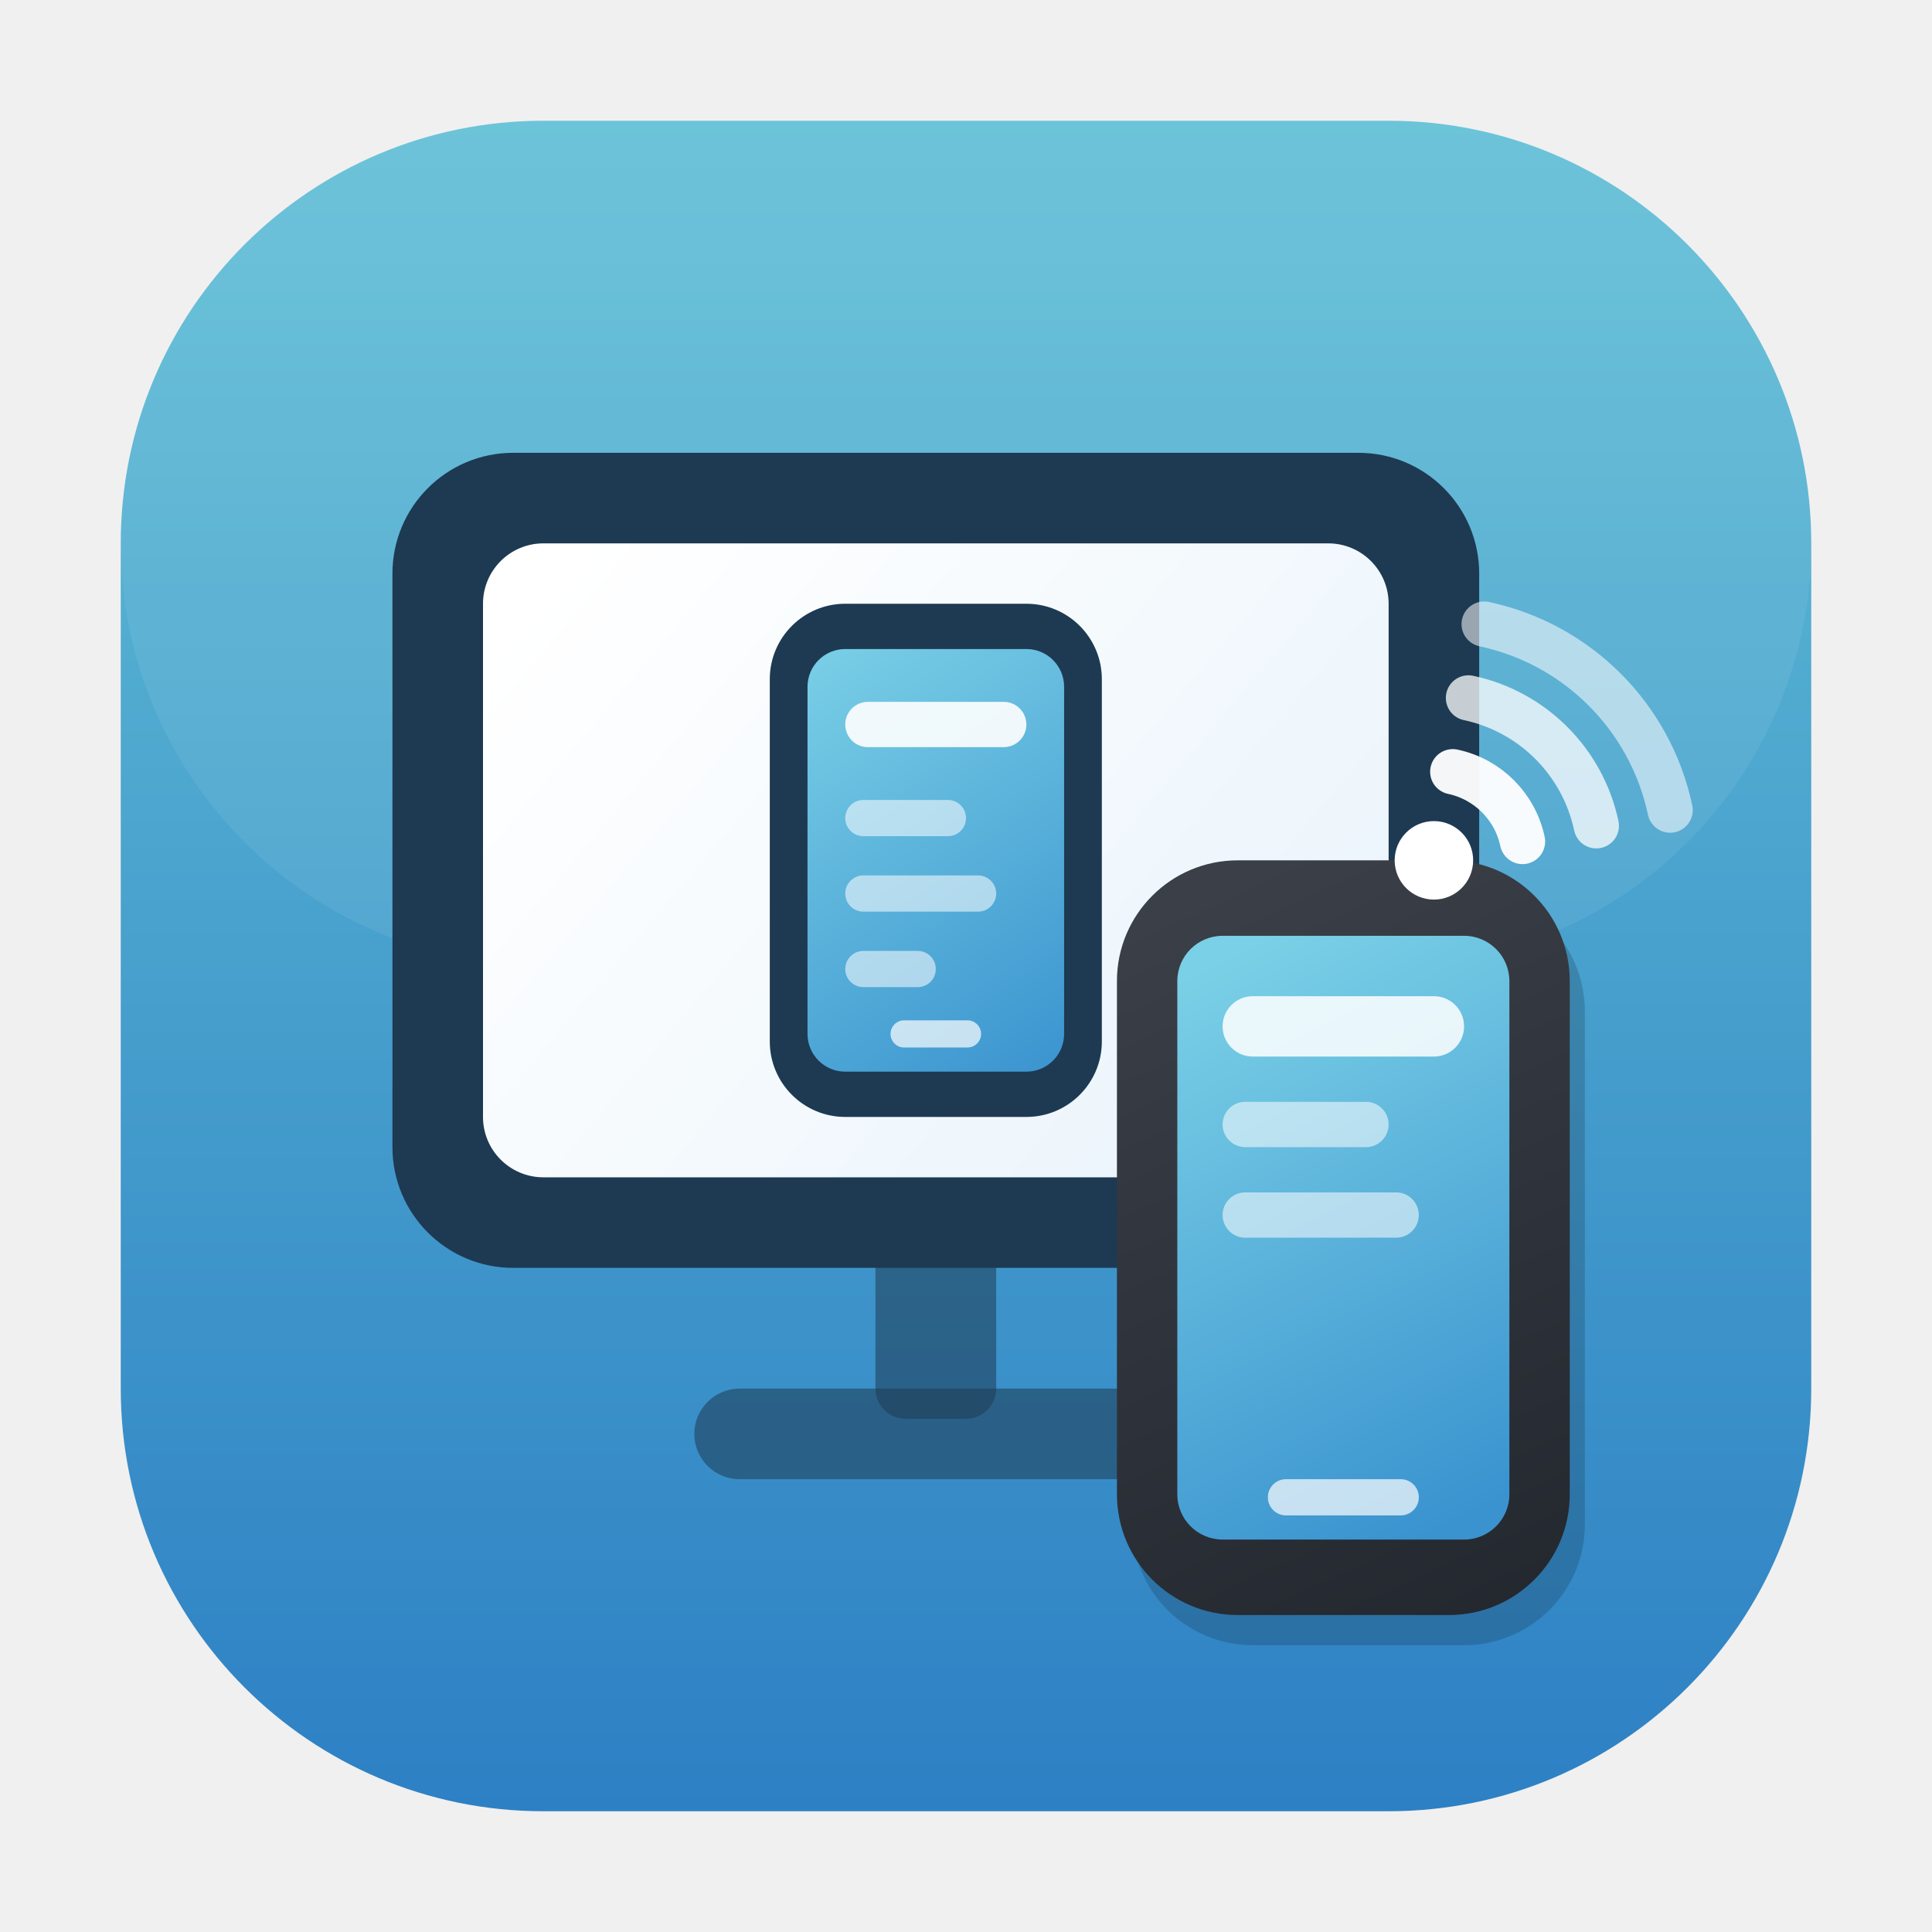
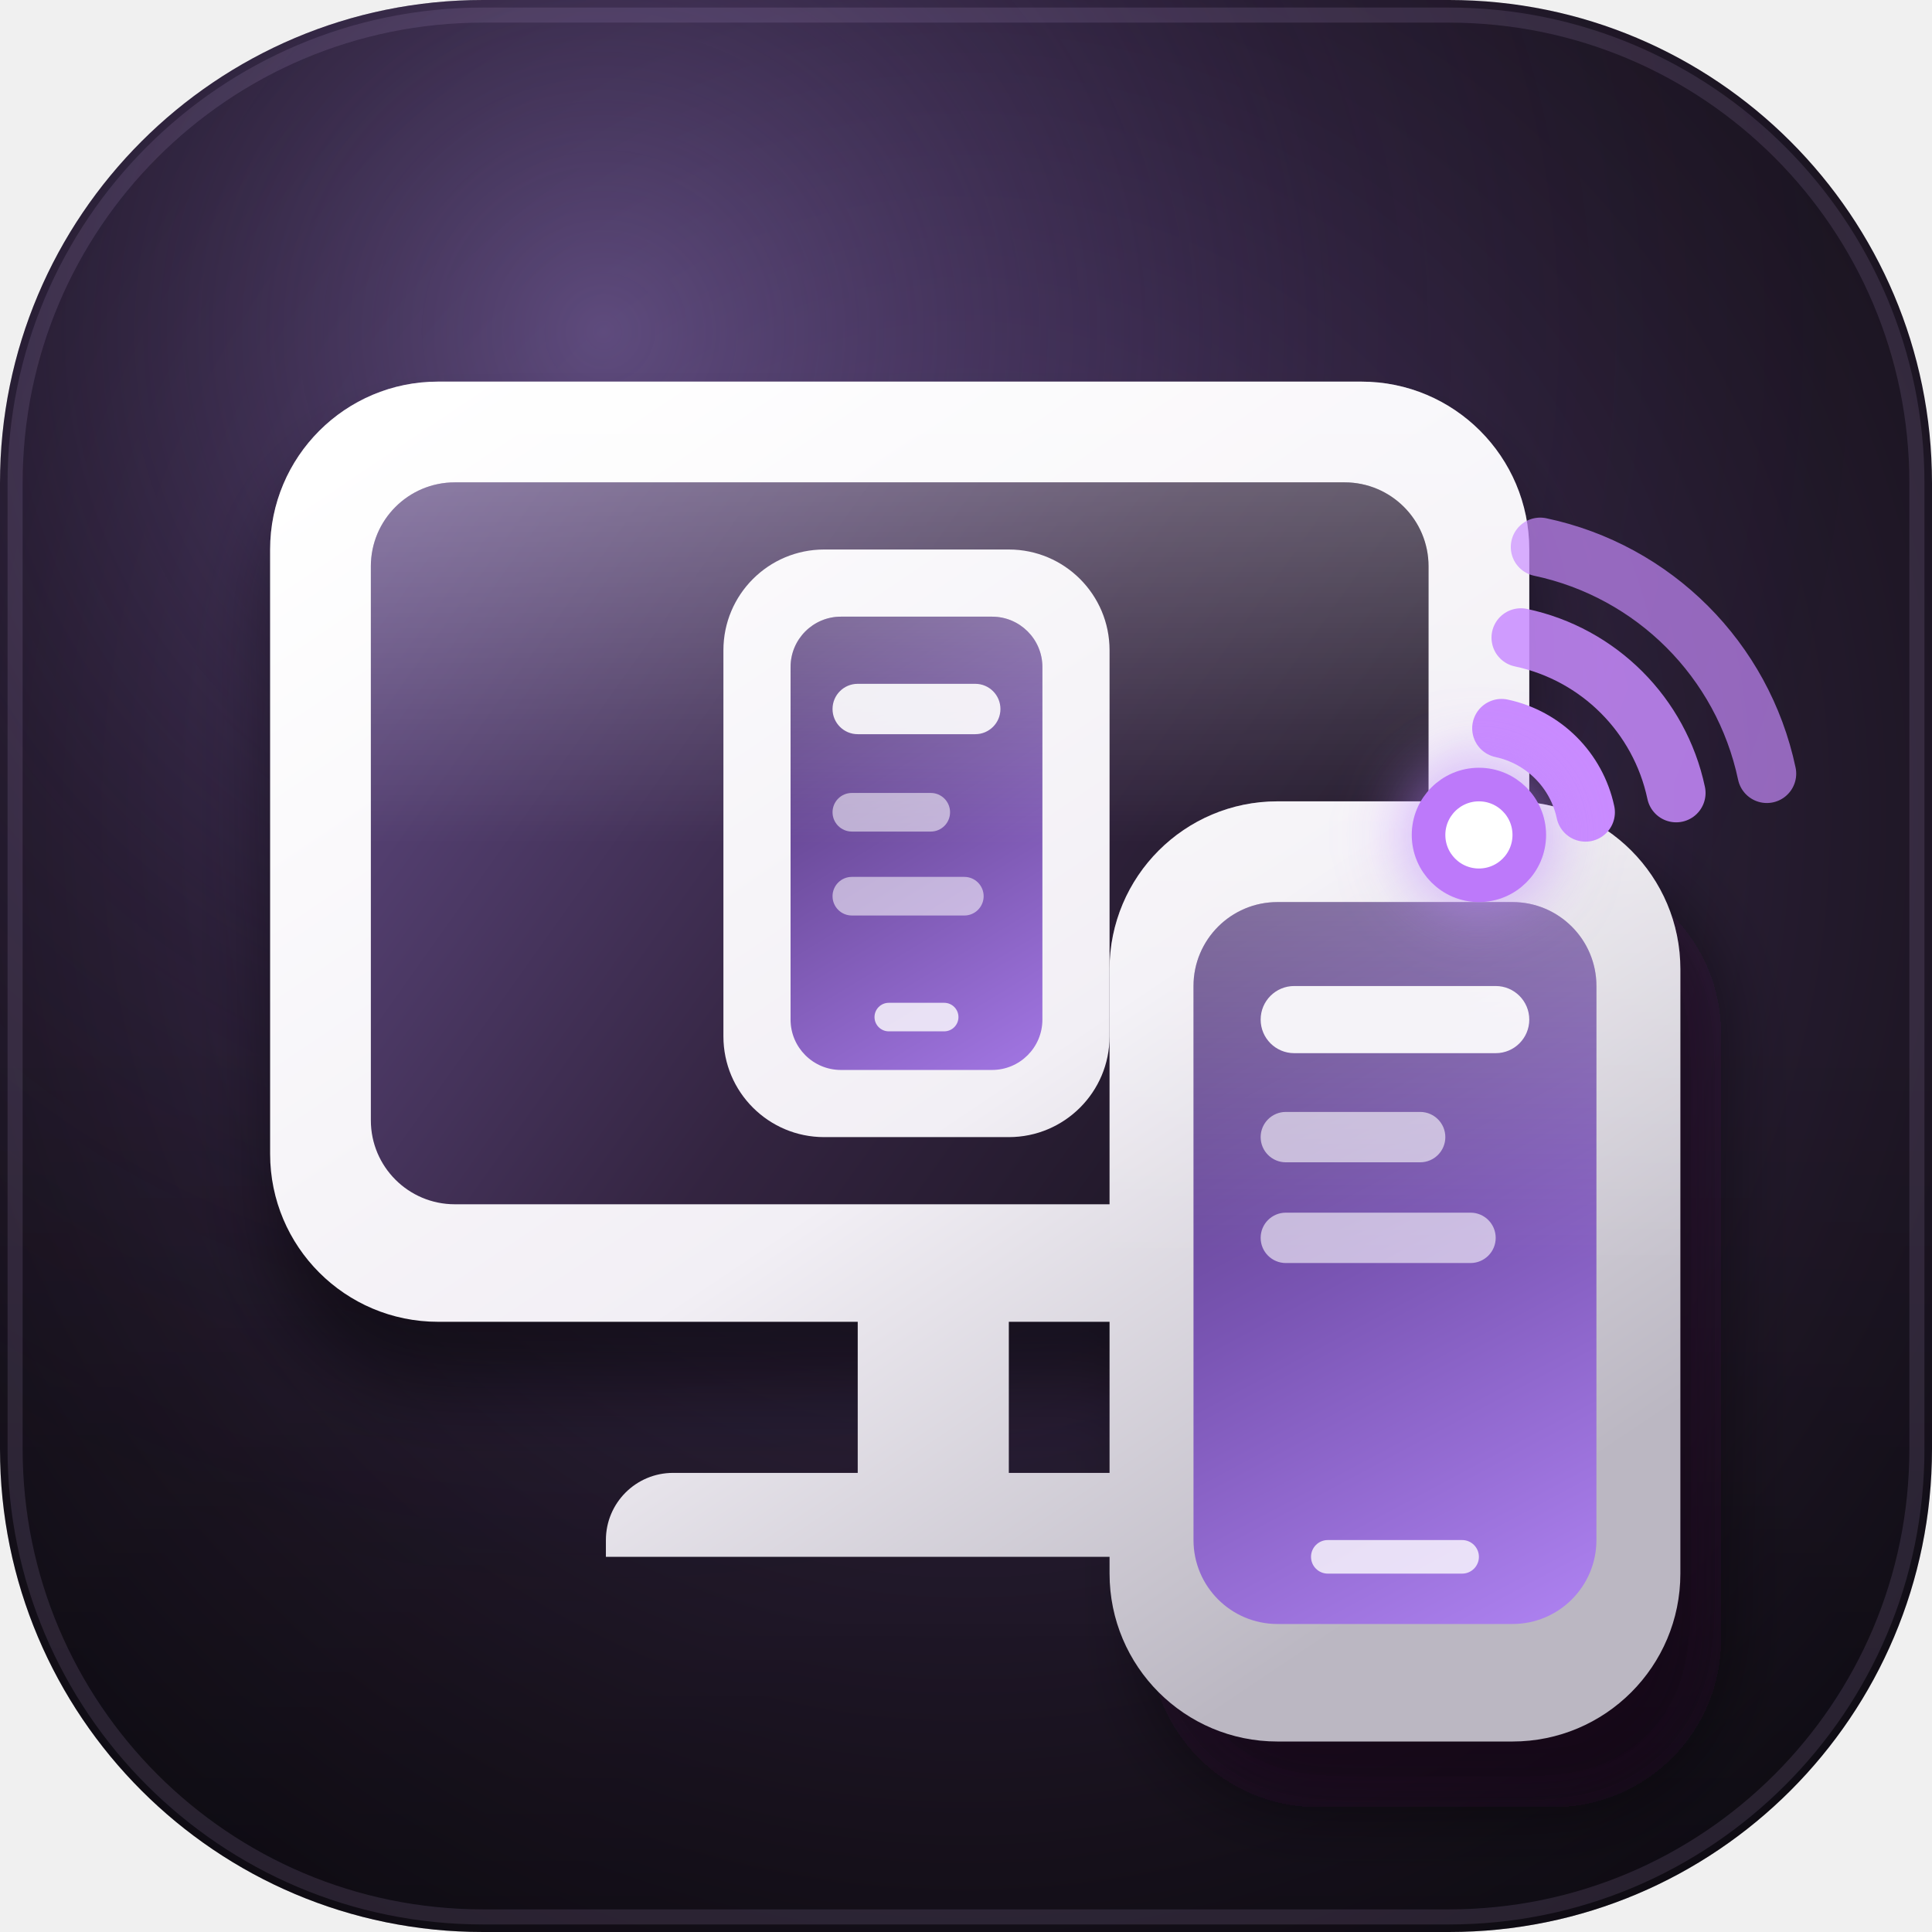
- <svg xmlns="http://www.w3.org/2000/svg" width="128" height="128" viewBox="0 0 128 128" version="1.1" id="svg31">
-   <defs id="defs10">
-     <linearGradient id="bg" x1="64" y1="8" x2="64" y2="120" gradientUnits="userSpaceOnUse">
-       <stop offset="0" stop-color="#62c0d6" id="stop1" />
-       <stop offset="1" stop-color="#2d80c4" id="stop2" />
+ <svg xmlns="http://www.w3.org/2000/svg" width="128" height="128" viewBox="0 0 128 128" version="1.1" id="specula3">
+   <defs>
+     <radialGradient id="background" cx="64" cy="54" r="82" gradientUnits="userSpaceOnUse" gradientTransform="matrix(1.05,0,0,1.1,-3.2,-5.4)">
+       <stop offset="0" stop-color="#3f2e56" />
+       <stop offset="0.38" stop-color="#30233f" />
+       <stop offset="0.74" stop-color="#1f1726" />
+       <stop offset="1" stop-color="#120f18" />
+     </radialGradient>
+     <radialGradient id="bgGlow" cx="40" cy="22" r="88" gradientUnits="userSpaceOnUse">
+       <stop offset="0" stop-color="#9b7fcf" stop-opacity="0.45" />
+       <stop offset="0.55" stop-color="#5a4080" stop-opacity="0.10" />
+       <stop offset="1" stop-color="#000000" stop-opacity="0" />
+     </radialGradient>
+     <linearGradient id="bgShade" x1="0" y1="68" x2="0" y2="128" gradientUnits="userSpaceOnUse">
+       <stop offset="0" stop-color="#000000" stop-opacity="0" />
+       <stop offset="1" stop-color="#000000" stop-opacity="0.30" />
    </linearGradient>
-     <linearGradient id="screen" x1="40" y1="34" x2="92" y2="78" gradientUnits="userSpaceOnUse">
-       <stop offset="0" stop-color="#ffffff" id="stop3" />
-       <stop offset="1" stop-color="#e8f3fb" id="stop4" />
+     <linearGradient id="pearl" x1="35" y1="29" x2="86" y2="105" gradientUnits="userSpaceOnUse">
+       <stop stop-color="#ffffff" />
+       <stop offset=".58" stop-color="#f2eff5" />
+       <stop offset="1" stop-color="#bbb7c2" />
    </linearGradient>
-     <linearGradient id="phone" x1="78" y1="60" x2="100" y2="108" gradientUnits="userSpaceOnUse">
-       <stop offset="0" stop-color="#3a3f48" id="stop5" />
-       <stop offset="1" stop-color="#23272e" id="stop6" />
+     <linearGradient id="monitor-screen" x1="31" y1="38" x2="90" y2="80" gradientUnits="userSpaceOnUse">
+       <stop stop-color="#5e4880" />
+       <stop offset=".52" stop-color="#332440" />
+       <stop offset="1" stop-color="#17121d" />
    </linearGradient>
-     <linearGradient id="phoneScreen" x1="80" y1="64" x2="98" y2="100" gradientUnits="userSpaceOnUse">
-       <stop offset="0" stop-color="#7ad0e6" id="stop7" />
-       <stop offset="1" stop-color="#3a93cf" id="stop8" />
+     <linearGradient id="violet-screen" x1="77" y1="61" x2="100" y2="104" gradientUnits="userSpaceOnUse">
+       <stop stop-color="#4d3473" />
+       <stop offset=".5" stop-color="#7a55b4" />
+       <stop offset="1" stop-color="#ad81f0" />
    </linearGradient>
-     <linearGradient id="mirror" x1="53" y1="43" x2="71" y2="71" gradientUnits="userSpaceOnUse">
-       <stop offset="0" stop-color="#7ad0e6" id="stop9" />
-       <stop offset="1" stop-color="#3a93cf" id="stop10" />
+     <linearGradient id="mirror-screen" x1="53" y1="44" x2="70" y2="72" gradientUnits="userSpaceOnUse">
+       <stop stop-color="#4a316e" />
+       <stop offset="1" stop-color="#a679e9" />
    </linearGradient>
+     <linearGradient id="sheen" x1="0" y1="0" x2="0" y2="1">
+       <stop offset="0" stop-color="#ffffff" stop-opacity="0.28" />
+       <stop offset="0.5" stop-color="#ffffff" stop-opacity="0" />
+     </linearGradient>
+     <linearGradient id="signal" x1="96" y1="56" x2="112" y2="38" gradientUnits="userSpaceOnUse">
+       <stop stop-color="#c98bff" />
+       <stop offset="1" stop-color="#9a6be0" />
+     </linearGradient>
+     <filter id="softShadow" x="-40%" y="-40%" width="180%" height="180%">
+       <feGaussianBlur stdDeviation="2.4" />
+     </filter>
+     <filter id="glow" x="-120%" y="-120%" width="340%" height="340%">
+       <feGaussianBlur stdDeviation="2.1" />
+     </filter>
  </defs>
-   <rect x="8" y="8" width="112" height="112" rx="28" ry="28" fill="url(#bg)" id="rect10" />
-   <rect x="8" y="8" width="112" height="56" rx="28" ry="28" fill="#ffffff" opacity="0.07" id="rect11" />
-   <g id="g23">
-     <rect x="58" y="80" width="8" height="14" rx="2" fill="#1d3a52" opacity="0.55" id="rect12" />
-     <rect x="46" y="92" width="32" height="6" rx="3" fill="#1d3a52" opacity="0.55" id="rect13" />
-     <rect x="26" y="30" width="72" height="54" rx="8" ry="8" fill="#1d3a52" id="rect14" />
-     <rect x="32" y="36" width="60" height="42" rx="4" ry="4" fill="url(#screen)" id="rect15" />
-     <g id="g22">
-       <rect x="51" y="40" width="22" height="34" rx="5" ry="5" fill="#1d3a52" id="rect16" />
-       <rect x="53.5" y="43" width="17" height="28" rx="2.5" ry="2.5" fill="url(#mirror)" id="rect17" />
-       <rect x="56" y="46.5" width="12" height="3" rx="1.5" fill="#ffffff" opacity="0.9" id="rect18" />
-       <rect x="56" y="53" width="8" height="2.4" rx="1.2" fill="#ffffff" opacity="0.55" id="rect19" />
-       <rect x="56" y="58" width="10" height="2.4" rx="1.2" fill="#ffffff" opacity="0.55" id="rect20" />
-       <rect x="56" y="63" width="6" height="2.4" rx="1.2" fill="#ffffff" opacity="0.55" id="rect21" />
-       <rect x="59" y="67.6" width="6" height="1.8" rx="0.9" fill="#ffffff" opacity="0.7" id="rect22" />
+   <rect x="0" y="0" width="128" height="128" rx="32" ry="32" fill="url(#background)" />
+   <rect x="0" y="0" width="128" height="128" rx="32" ry="32" fill="url(#bgGlow)" />
+   <rect x="0" y="0" width="128" height="128" rx="32" ry="32" fill="url(#bgShade)" />
+   <g fill="#070509" filter="url(#softShadow)">
+     <rect x="17.9" y="29.6" width="83.4" height="62.3" rx="11.1" opacity="0.45" />
+     <rect x="76.2" y="57.4" width="37.8" height="62.3" rx="11.1" opacity="0.5" />
+   </g>
+   <g transform="matrix(1.112298,0,0,1.112298,-7.68681,-8.085468)">
+     <rect x="23" y="30" width="75" height="56" rx="10" fill="url(#pearl)" />
+     <rect x="23" y="30" width="75" height="56" rx="10" fill="url(#sheen)" />
+     <rect x="29" y="36" width="63" height="43" rx="5" fill="url(#monitor-screen)" />
+     <rect x="29" y="36" width="63" height="43" rx="5" fill="url(#sheen)" />
+     <path d="m 58,85 h 9 v 10 h 12 a 4,4 0 0 1 4,4 v 1 H 43 v -1 a 4,4 0 0 1 4,-4 h 11 z" fill="url(#pearl)" />
+   </g>
+   <g transform="matrix(1.112298,0,0,1.112298,-7.68681,-8.085468)">
+     <rect x="50" y="40" width="23" height="35" rx="6" fill="url(#pearl)" />
+     <rect x="54" y="44" width="15" height="27" rx="3" fill="url(#mirror-screen)" />
+     <rect x="54" y="44" width="15" height="27" rx="3" fill="url(#sheen)" />
+     <g fill="#ffffff">
+       <rect x="56.5" y="48" width="10" height="3" rx="1.5" opacity="0.9" />
+       <rect x="56.5" y="54.5" width="7" height="2.3" rx="1.15" opacity="0.55" />
+       <rect x="56.5" y="59.5" width="9" height="2.3" rx="1.15" opacity="0.55" />
+       <rect x="59" y="67" width="5" height="1.7" rx="0.85" opacity="0.8" />
    </g>
  </g>
-   <g id="g29">
-     <rect x="75" y="59" width="30" height="50" rx="8" ry="8" fill="#0a1a28" opacity="0.20" id="rect23" />
-     <rect x="74" y="57" width="30" height="50" rx="8" ry="8" fill="url(#phone)" id="rect24" />
-     <rect x="78" y="62" width="22" height="40" rx="3" ry="3" fill="url(#phoneScreen)" id="rect25" />
-     <rect x="81" y="66" width="16" height="4" rx="2" fill="#ffffff" opacity="0.85" id="rect26" />
-     <rect x="81" y="73" width="11" height="3" rx="1.5" fill="#ffffff" opacity="0.55" id="rect27" />
-     <rect x="81" y="79" width="13" height="3" rx="1.5" fill="#ffffff" opacity="0.55" id="rect28" />
-     <rect x="84" y="98" width="10" height="2.4" rx="1.2" fill="#ffffff" opacity="0.7" id="rect29" />
+   <g transform="matrix(1.112298,0,0,1.112298,-7.68681,-8.085468)">
+     <rect x="73" y="55" width="34" height="56" rx="10" fill="url(#pearl)" />
+     <rect x="73" y="55" width="34" height="56" rx="10" fill="url(#sheen)" />
+     <rect x="78" y="61" width="24" height="43" rx="5" fill="url(#violet-screen)" />
+     <rect x="78" y="61" width="24" height="43" rx="5" fill="url(#sheen)" />
+     <g fill="#ffffff">
+       <rect x="82" y="66" width="16" height="4" rx="2" opacity="0.92" />
+       <rect x="82" y="73.5" width="11" height="3" rx="1.5" opacity="0.6" />
+       <rect x="82" y="79.5" width="14" height="3" rx="1.5" opacity="0.6" />
+       <rect x="85" y="99" width="10" height="2" rx="1" opacity="0.78" />
+     </g>
  </g>
-   <g transform="translate(95 57)" fill="none" stroke="#ffffff" stroke-linecap="round" id="g31">
-     <circle cx="0" cy="0" r="2.6" fill="#ffffff" stroke="none" id="circle29" />
-     <path d="M1.25 -5.87 A6 6 0 0 1 5.87 -1.25" stroke-width="3" opacity="0.95" id="path29" />
-     <path d="M2.29 -10.76 A11 11 0 0 1 10.76 -2.29" stroke-width="3" opacity="0.75" id="path30" />
-     <path d="M3.33 -15.65 A16 16 0 0 1 15.65 -3.33" stroke-width="3" opacity="0.55" id="path31" />
+   <g transform="matrix(1.112298,0,0,1.112298,97.98152,55.31553)" fill="none" stroke="url(#signal)" stroke-width="3.5" stroke-linecap="round">
+     <path d="m 1.35,-6.35 a 6.5,6.5 0 0 1 5,5" />
+     <path d="m 2.5,-11.75 a 12,12 0 0 1 9.25,9.25" opacity="0.84" />
+     <path d="m 3.65,-17.15 a 17.5,17.5 0 0 1 13.5,13.5" opacity="0.68" />
  </g>
+   <circle cx="97.982" cy="55.316" r="5" fill="#bd86ff" opacity="0.6" filter="url(#glow)" />
+   <circle cx="97.982" cy="55.316" r="3.337" fill="#ffffff" stroke="#bd79fa" stroke-width="2.225" />
+   <rect x="1" y="1" width="126" height="126" rx="31" ry="31" fill="none" stroke="#c6a8df" stroke-opacity="0.14" />
</svg>
